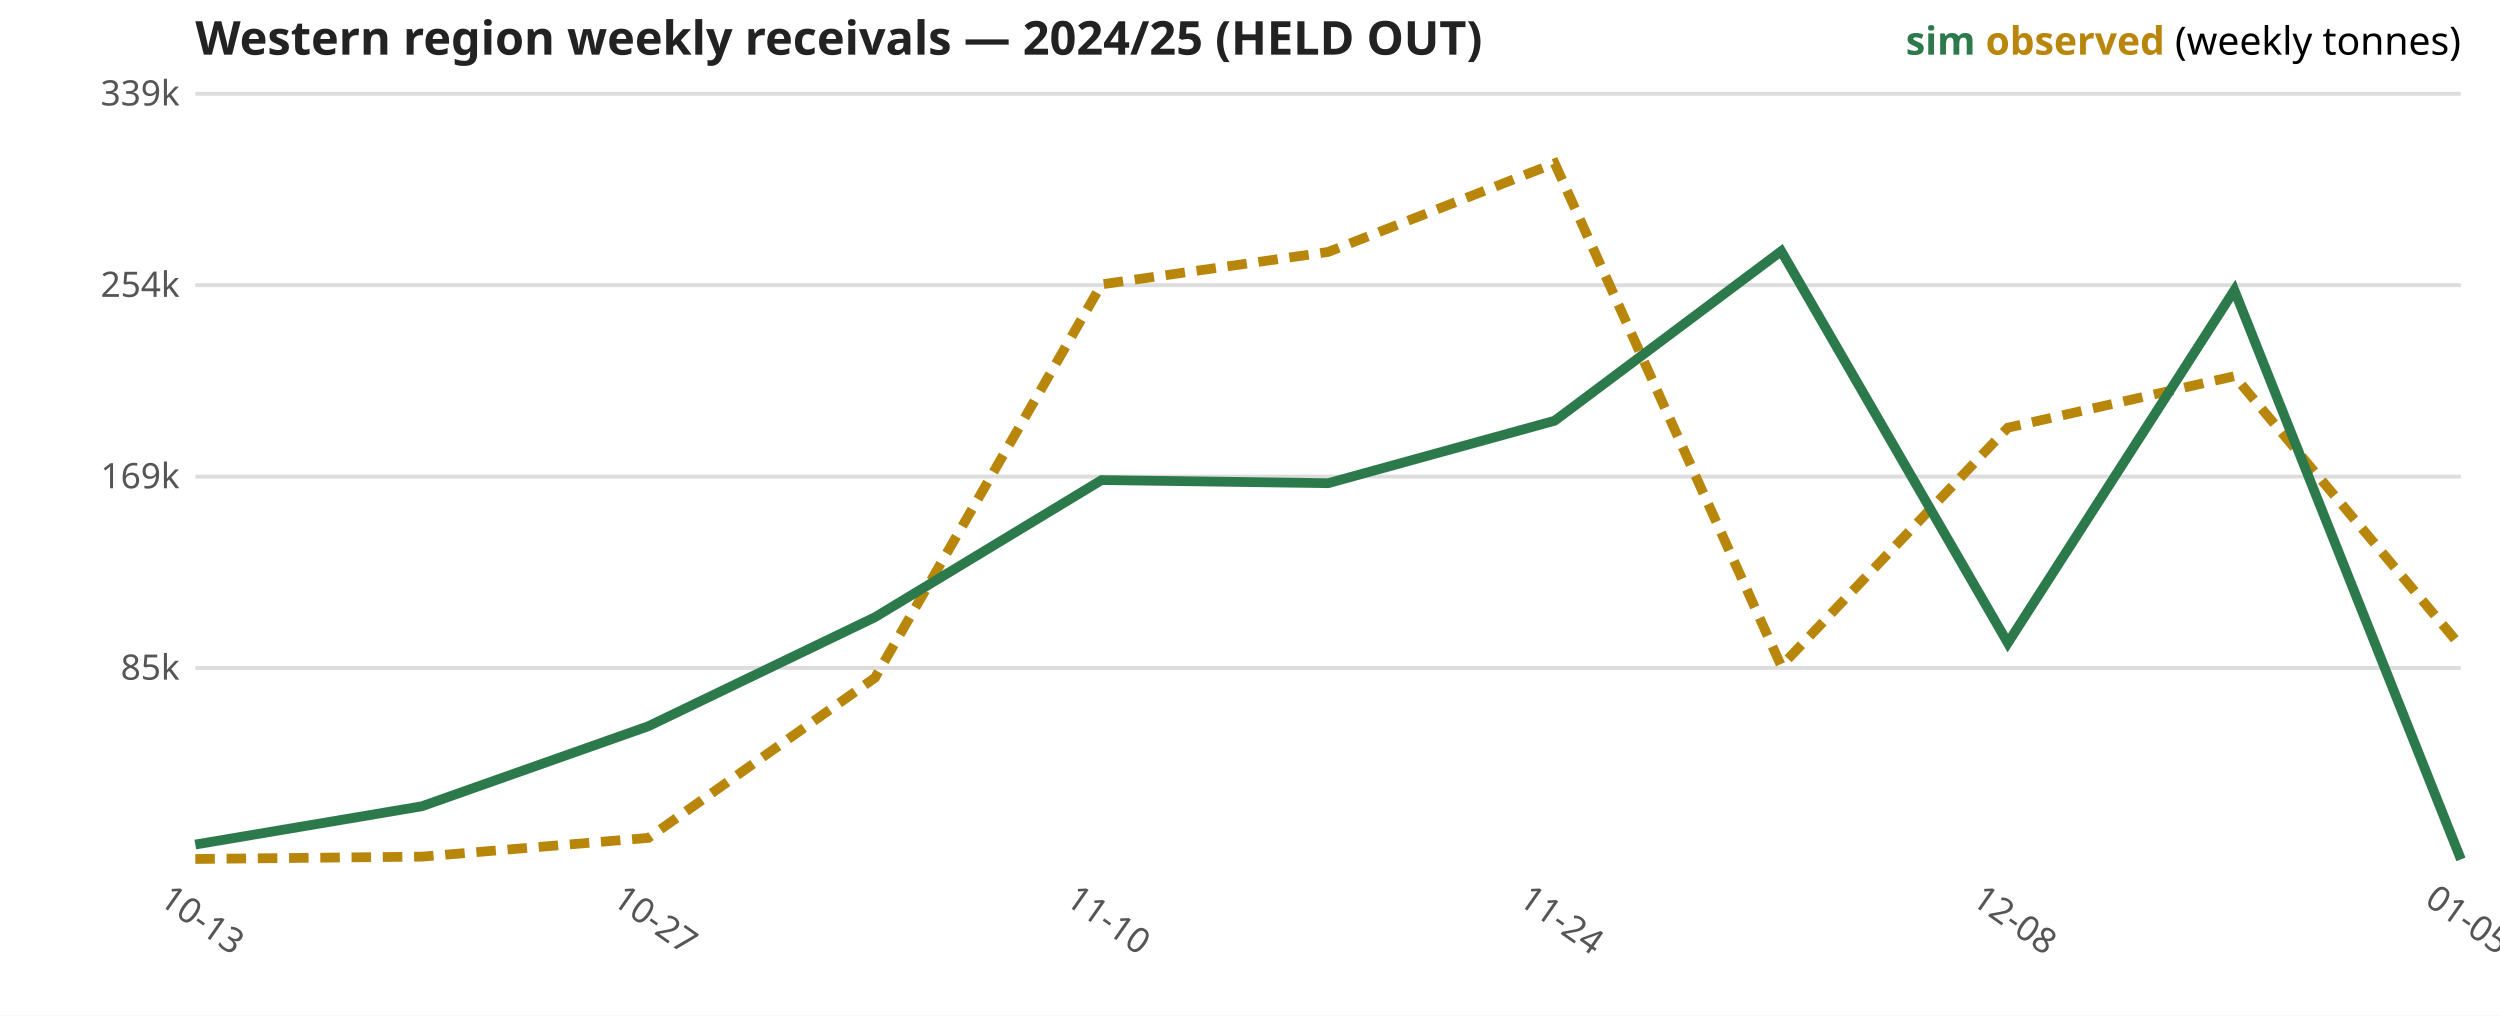
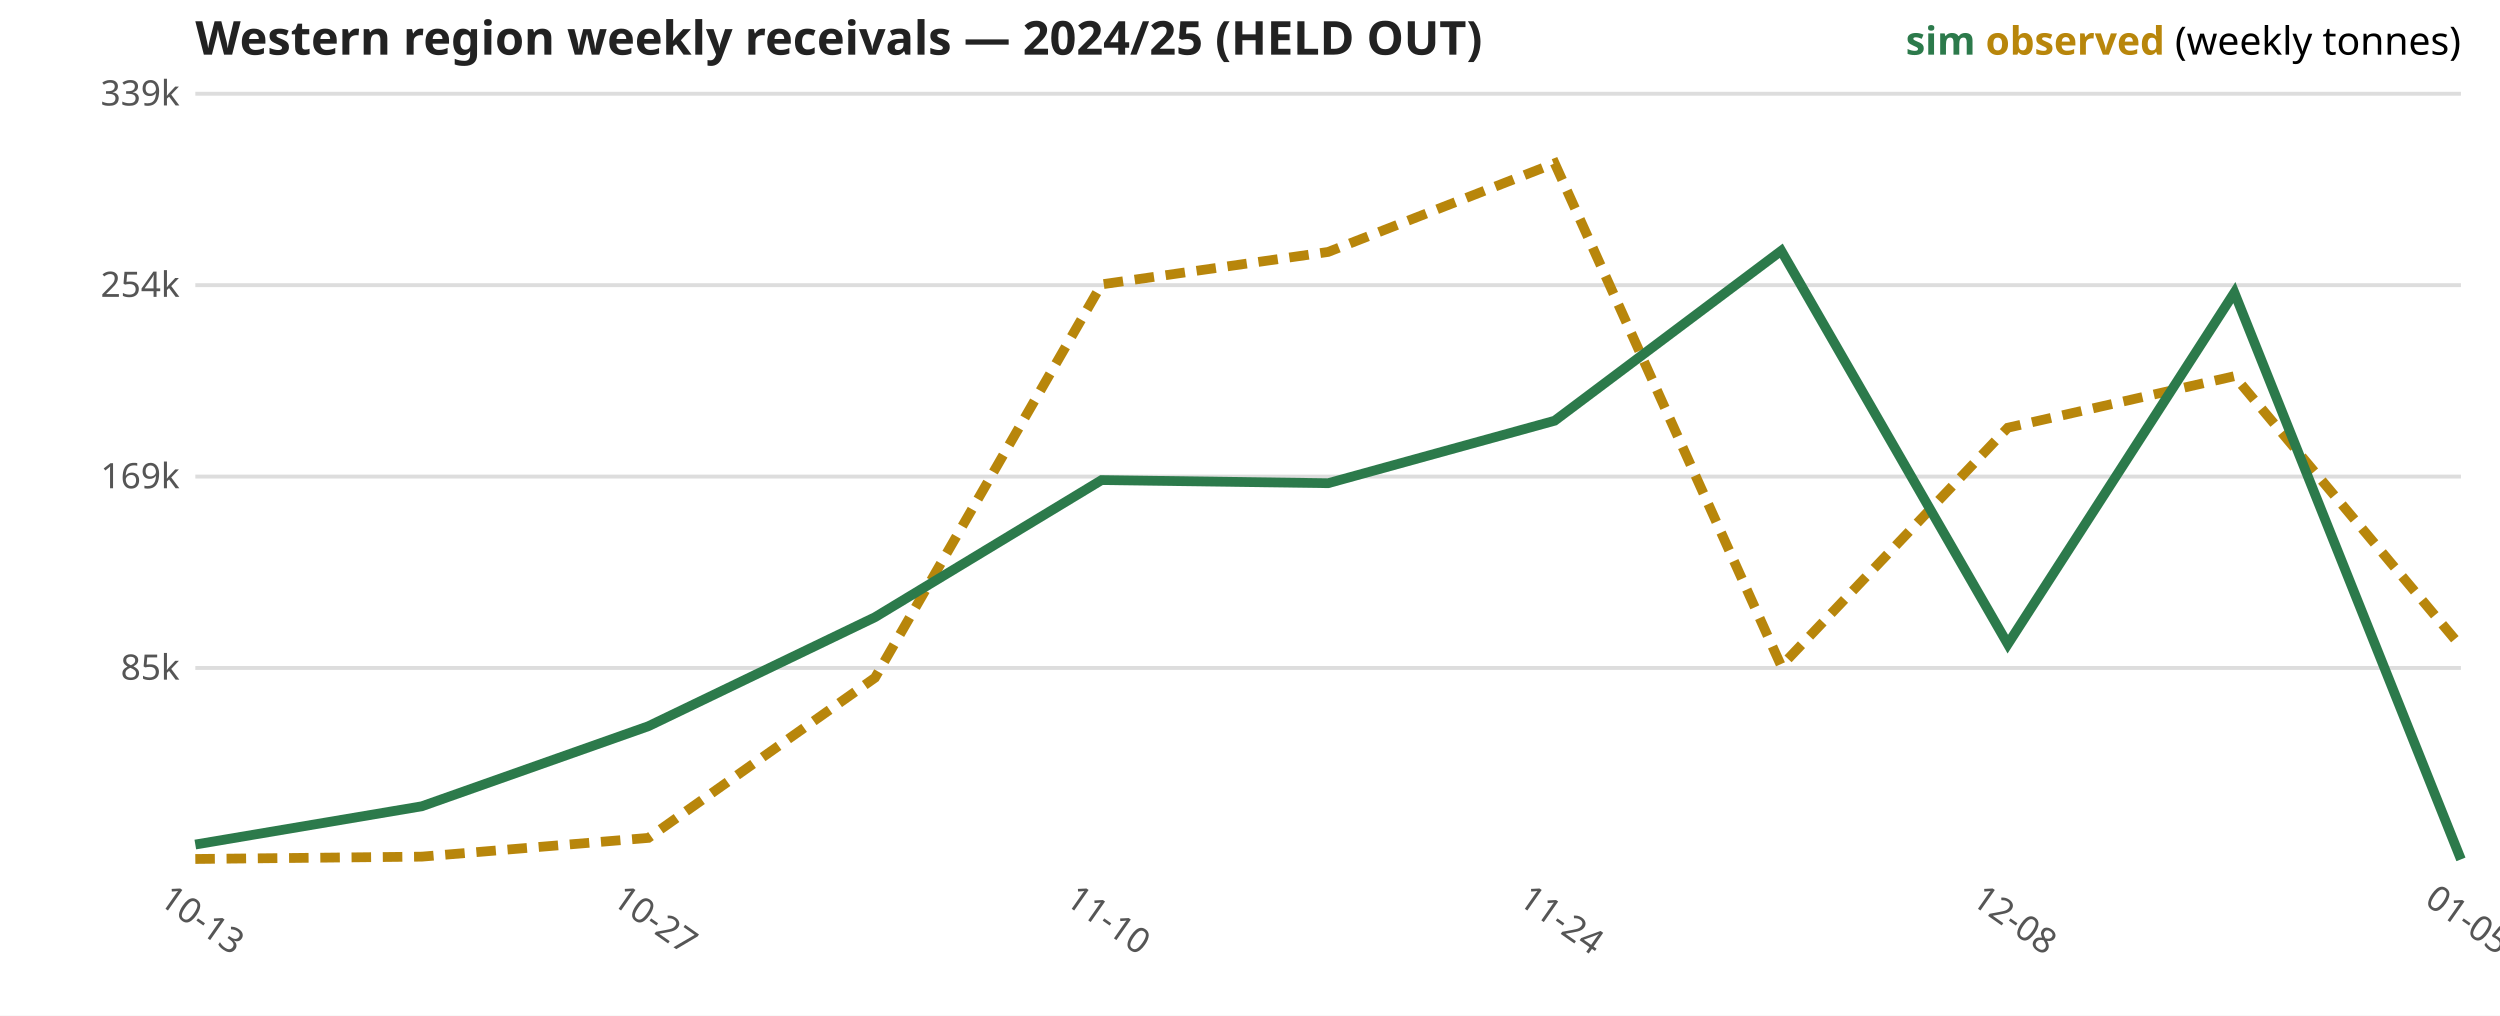
<svg xmlns="http://www.w3.org/2000/svg" viewBox="0 0 640 260" font-family="sans-serif">
  <rect width="640" height="260" fill="white" />
  <text x="50" y="14" font-size="12" font-weight="bold" fill="#222">Western region weekly receivals — 2024/25 (HELD OUT)</text>
  <text x="630" y="14" font-size="10" text-anchor="end">
    <tspan fill="#2c7a4b" font-weight="bold">sim</tspan>
    <tspan fill="#b8860b" font-weight="bold">observed</tspan> (weekly tonnes)</text>
  <line x1="50" x2="630" y1="171" y2="171" stroke="#ddd" />
  <text x="46" y="174" font-size="9" text-anchor="end" fill="#555">85k</text>
  <line x1="50" x2="630" y1="122" y2="122" stroke="#ddd" />
  <text x="46" y="125" font-size="9" text-anchor="end" fill="#555">169k</text>
  <line x1="50" x2="630" y1="73" y2="73" stroke="#ddd" />
  <text x="46" y="76" font-size="9" text-anchor="end" fill="#555">254k</text>
  <line x1="50" x2="630" y1="24" y2="24" stroke="#ddd" />
  <text x="46" y="27" font-size="9" text-anchor="end" fill="#555">339k</text>
  <path d="M50.0,219.9L108.0,219.3L166.0,214.5L224.0,173.5L282.0,72.8L340.0,64.5L398.0,41.8L456.0,170.5L514.0,109.5L572.0,96.3L630.0,165.5" fill="none" stroke="#b8860b" stroke-width="2.5" stroke-dasharray="5 3" />
-   <path d="M50.0,216.2L108.0,206.4L166.0,185.9L224.0,158.0L282.0,122.9L340.0,123.7L398.0,107.7L456.0,64.3L514.0,164.6L572.0,74.3L630.0,220.0" fill="none" stroke="#2c7a4b" stroke-width="2.5" />
+   <path d="M50.0,216.2L108.0,206.4L166.0,185.9L224.0,158.0L282.0,122.9L340.0,123.7L398.0,107.7L456.0,64.2L514.0,164.9L572.0,74.9L630.0,220.0" fill="none" stroke="#2c7a4b" stroke-width="2.5" />
  <text x="50" y="238" font-size="9" text-anchor="middle" fill="#555" transform="rotate(35 50 238)">10-13</text>
  <text x="166" y="238" font-size="9" text-anchor="middle" fill="#555" transform="rotate(35 166 238)">10-27</text>
  <text x="282" y="238" font-size="9" text-anchor="middle" fill="#555" transform="rotate(35 282 238)">11-10</text>
  <text x="398" y="238" font-size="9" text-anchor="middle" fill="#555" transform="rotate(35 398 238)">11-24</text>
  <text x="514" y="238" font-size="9" text-anchor="middle" fill="#555" transform="rotate(35 514 238)">12-08</text>
  <text x="630" y="238" font-size="9" text-anchor="middle" fill="#555" transform="rotate(35 630 238)">01-05</text>
</svg>
